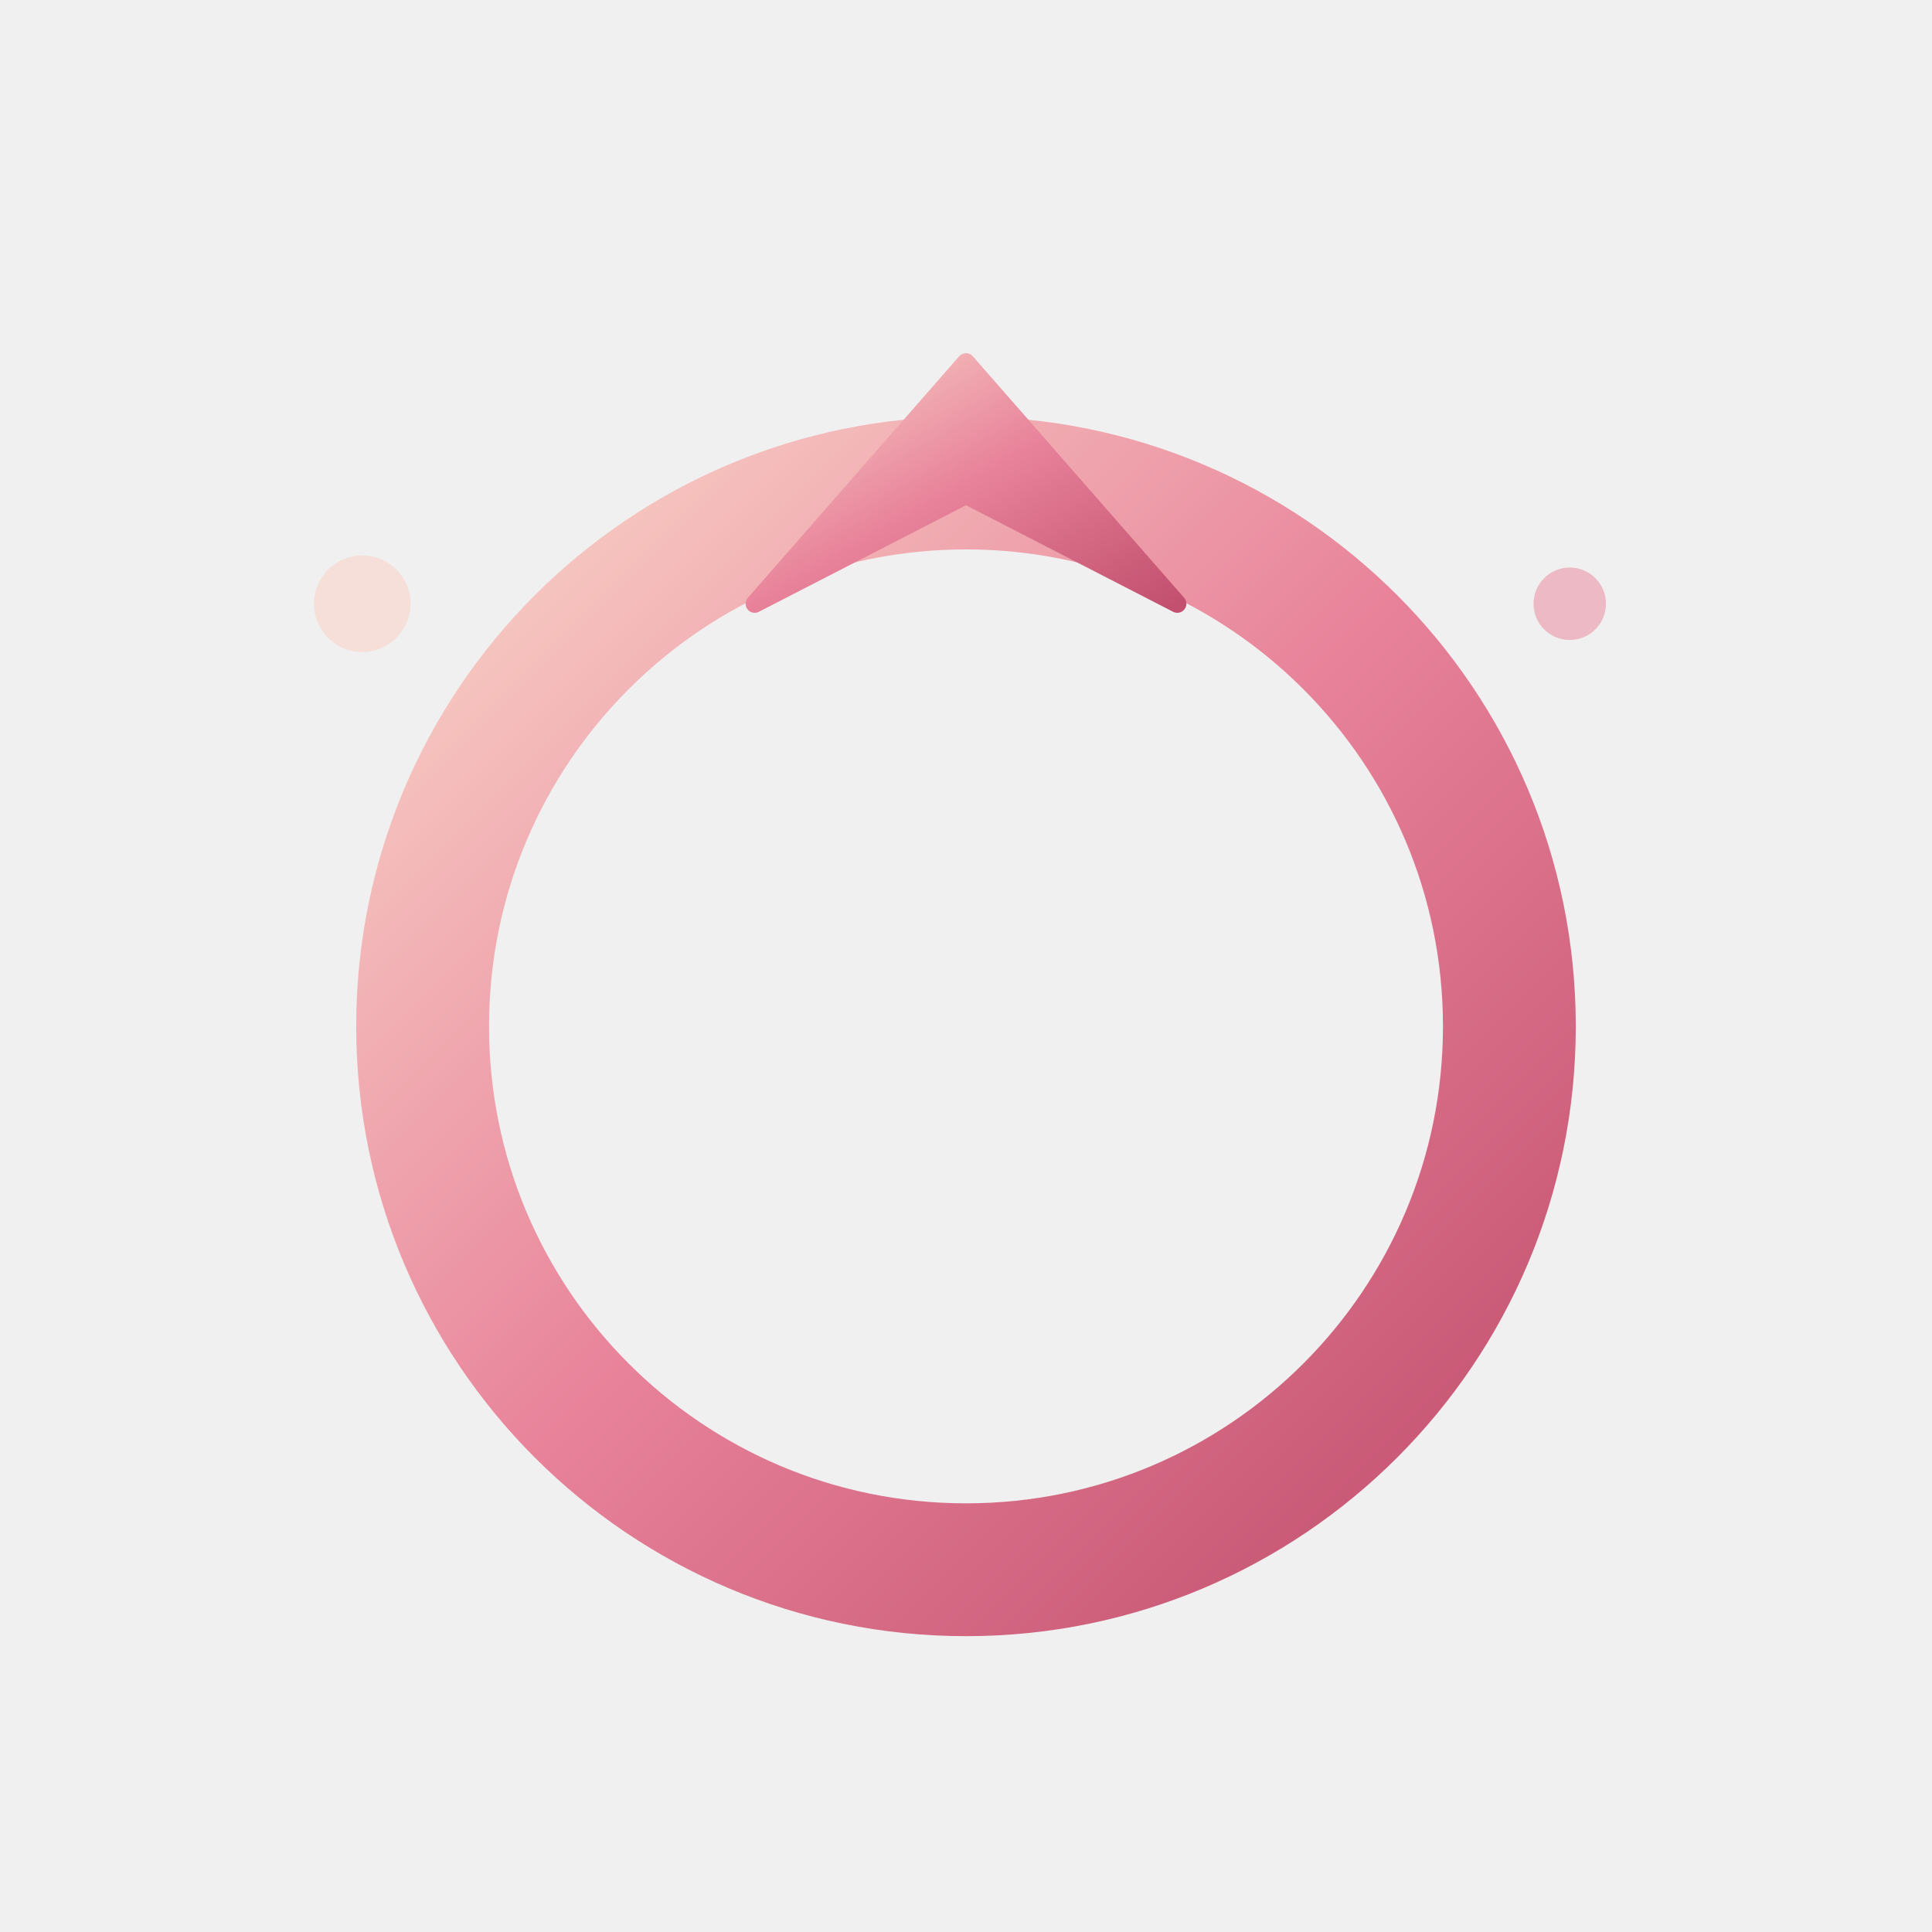
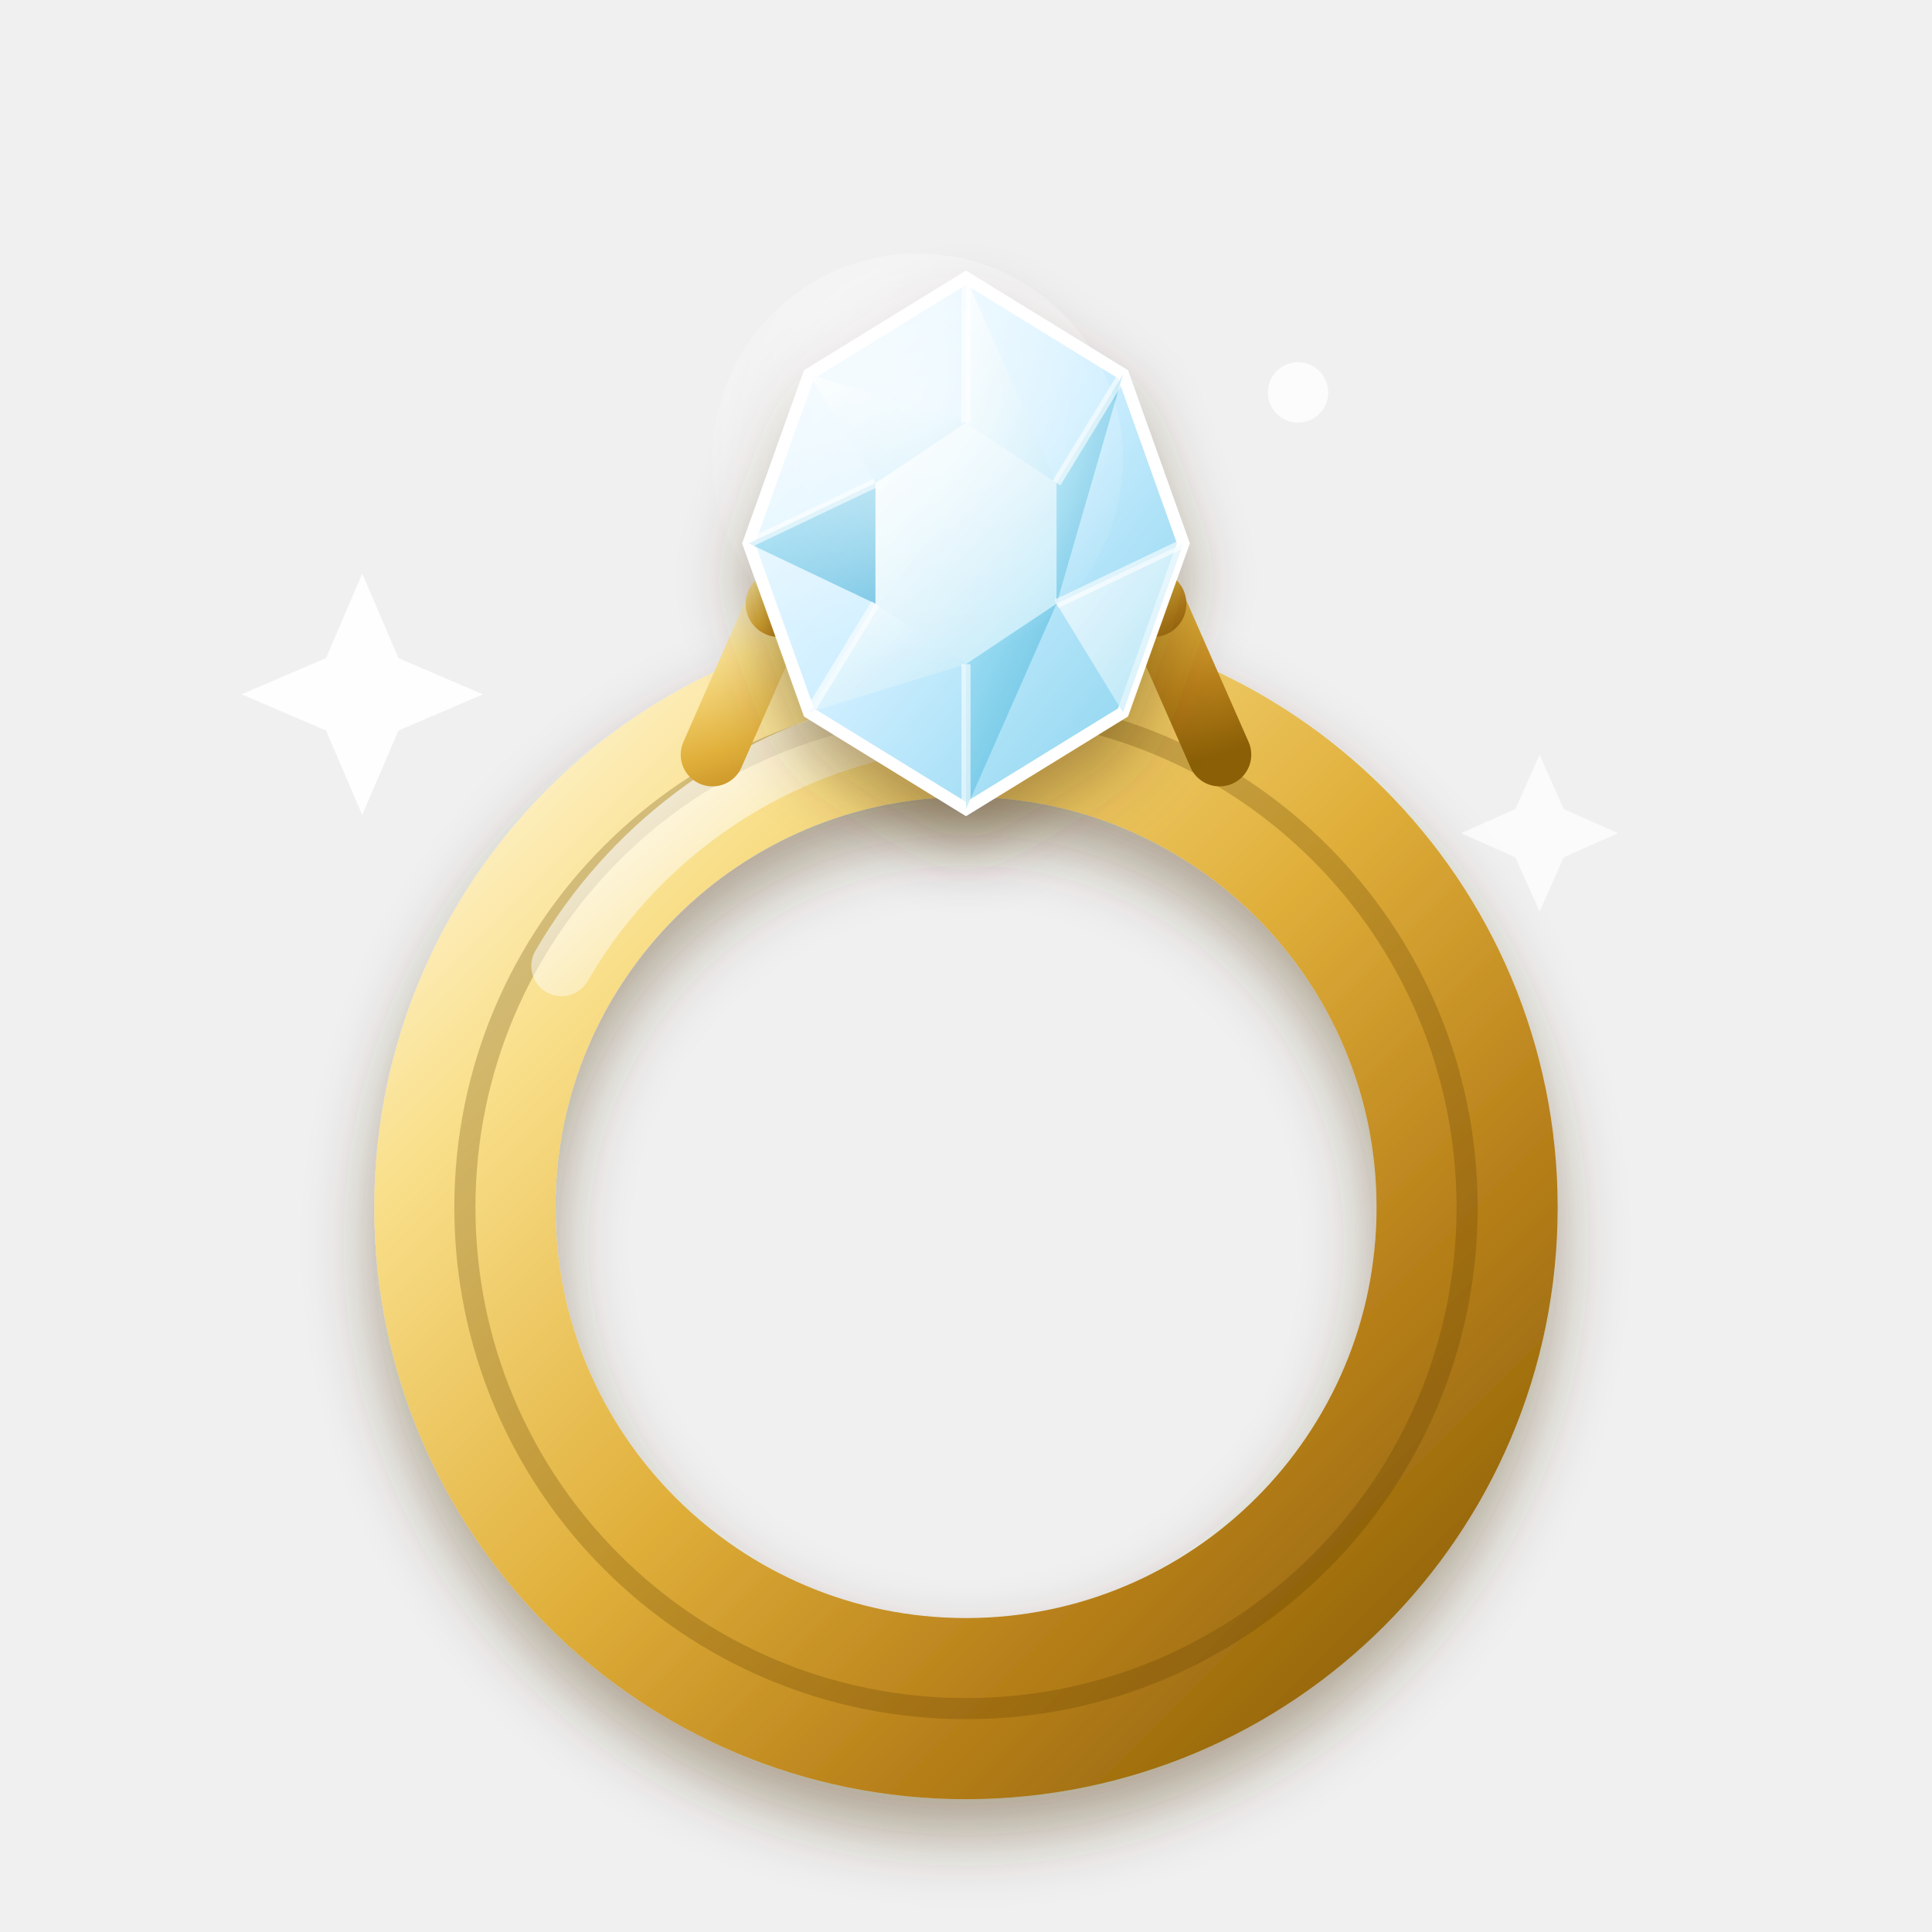
<svg xmlns="http://www.w3.org/2000/svg" viewBox="0 0 32 32" fill="none">
  <defs>
-     <linearGradient id="rg" x1="0%" y1="0%" x2="100%" y2="100%">
-       <stop offset="0%" stop-color="#f9d4c8" />
-       <stop offset="50%" stop-color="#e8829a" />
-       <stop offset="100%" stop-color="#c2506e" />
+     <linearGradient id="gold2" x1="0%" y1="0%" x2="100%" y2="100%">
+       <stop offset="0%" stop-color="#fff6d8" />
+       <stop offset="20%" stop-color="#f9df8a" />
+       <stop offset="50%" stop-color="#e0af3a" />
+       <stop offset="75%" stop-color="#b8801a" />
+       <stop offset="100%" stop-color="#8a5f06" />
    </linearGradient>
+     <linearGradient id="goldShine2" x1="0%" y1="0%" x2="100%" y2="100%">
+       <stop offset="0%" stop-color="#ffffff" stop-opacity="0.95" />
+       <stop offset="100%" stop-color="#ffffff" stop-opacity="0" />
+     </linearGradient>
+     <linearGradient id="dTable" x1="0%" y1="0%" x2="100%" y2="100%">
+       <stop offset="0%" stop-color="#ffffff" />
+       <stop offset="50%" stop-color="#cdeeff" />
+       <stop offset="100%" stop-color="#7fd0ec" />
+     </linearGradient>
+     <linearGradient id="dFacetLight" x1="0%" y1="0%" x2="100%" y2="100%">
+       <stop offset="0%" stop-color="#ffffff" />
+       <stop offset="100%" stop-color="#bfe9f8" />
+     </linearGradient>
+     <linearGradient id="dFacetDark" x1="0%" y1="0%" x2="100%" y2="100%">
+       <stop offset="0%" stop-color="#9fe0f5" />
+       <stop offset="100%" stop-color="#4fb3d9" />
+     </linearGradient>
+     <radialGradient id="dGlow" cx="50%" cy="35%" r="65%">
+       <stop offset="0%" stop-color="#ffffff" stop-opacity="1" />
+       <stop offset="100%" stop-color="#ffffff" stop-opacity="0" />
+     </radialGradient>
+     <filter id="shadow2" x="-60%" y="-60%" width="220%" height="220%">
+       <feDropShadow dx="0" dy="0.6" stdDeviation="0.55" flood-color="#4a3200" flood-opacity="0.4" />
+     </filter>
  </defs>
-   <circle cx="16" cy="17" r="9" stroke="url(#rg)" stroke-width="2.2" fill="none" />
-   <path d="M16 6 L12.5 10 L16 8.2 L19.5 10 Z" fill="url(#rg)" stroke="url(#rg)" stroke-width="0.3" stroke-linejoin="round" />
-   <circle cx="6" cy="10" r="0.8" fill="#f9d4c8" opacity="0.6" />
-   <circle cx="26" cy="10" r="0.6" fill="#e8829a" opacity="0.5" />
+   <circle cx="16" cy="20" r="8.3" fill="none" stroke="url(#gold2)" stroke-width="3" filter="url(#shadow2)" />
+   <circle cx="16" cy="20" r="8.3" fill="none" stroke="#5a3d00" stroke-width="0.35" opacity="0.25" />
+   <path d="M9.3 16 A8.3 8.3 0 0 1 14.5 12.1" fill="none" stroke="url(#goldShine2)" stroke-width="1" stroke-linecap="round" />
+   <path d="M11.8 12.5 L12.9 10 M20.2 12.5 L19.1 10" stroke="url(#gold2)" stroke-width="1.05" stroke-linecap="round" />
+   <circle cx="12.9" cy="10" r="0.55" fill="url(#gold2)" />
+   <circle cx="19.1" cy="10" r="0.55" fill="url(#gold2)" />
+   <g filter="url(#shadow2)">
+     <polygon points="16,4.6 18.6,6.2 19.6,9 18.6,11.8 16,13.4 13.4,11.8 12.4,9 13.4,6.2" fill="url(#dTable)" stroke="#ffffff" stroke-width="0.2" />
+     <polygon points="16,7 17.5,8 17.5,10 16,11 14.5,10 14.5,8" fill="url(#dFacetLight)" opacity="0.9" />
+     <polygon points="16,4.6 17.5,8 16,7" fill="url(#dFacetLight)" opacity="0.85" />
+     <polygon points="18.6,6.2 17.5,8 17.5,10" fill="url(#dFacetDark)" opacity="0.8" />
+     <polygon points="19.6,9 17.5,10 18.6,11.8" fill="url(#dFacetLight)" opacity="0.75" />
+     <polygon points="16,13.4 17.5,10 16,11" fill="url(#dFacetDark)" opacity="0.85" />
+     <polygon points="13.4,11.8 14.5,10 16,11" fill="url(#dFacetLight)" opacity="0.8" />
+     <polygon points="12.4,9 14.5,10 14.5,8" fill="url(#dFacetDark)" opacity="0.75" />
+     <polygon points="13.4,6.2 14.5,8 16,7" fill="url(#dFacetLight)" opacity="0.8" />
+     <path d="M16,7 L16,4.6 M17.5,8 L18.6,6.2 M17.5,10 L19.6,9 M16,11 L16,13.4 M14.5,10 L13.4,11.8 M14.5,8 L12.4,9" stroke="#ffffff" stroke-width="0.15" opacity="0.6" />
+   </g>
+   <circle cx="15.2" cy="7.6" r="3.4" fill="url(#dGlow)" opacity="0.6" />
+   <g fill="#ffffff">
+     <path d="M6 9.5 L6.6 10.9 L8 11.5 L6.6 12.1 L6 13.5 L5.4 12.1 L4 11.5 L5.4 10.9 Z" opacity="0.9" />
+     <path d="M25.5 12.5 L25.9 13.4 L26.8 13.8 L25.9 14.2 L25.5 15.1 L25.1 14.2 L24.2 13.8 L25.1 13.4 Z" opacity="0.7" />
+     <circle cx="21.5" cy="6.5" r="0.5" opacity="0.8" />
+   </g>
</svg>
